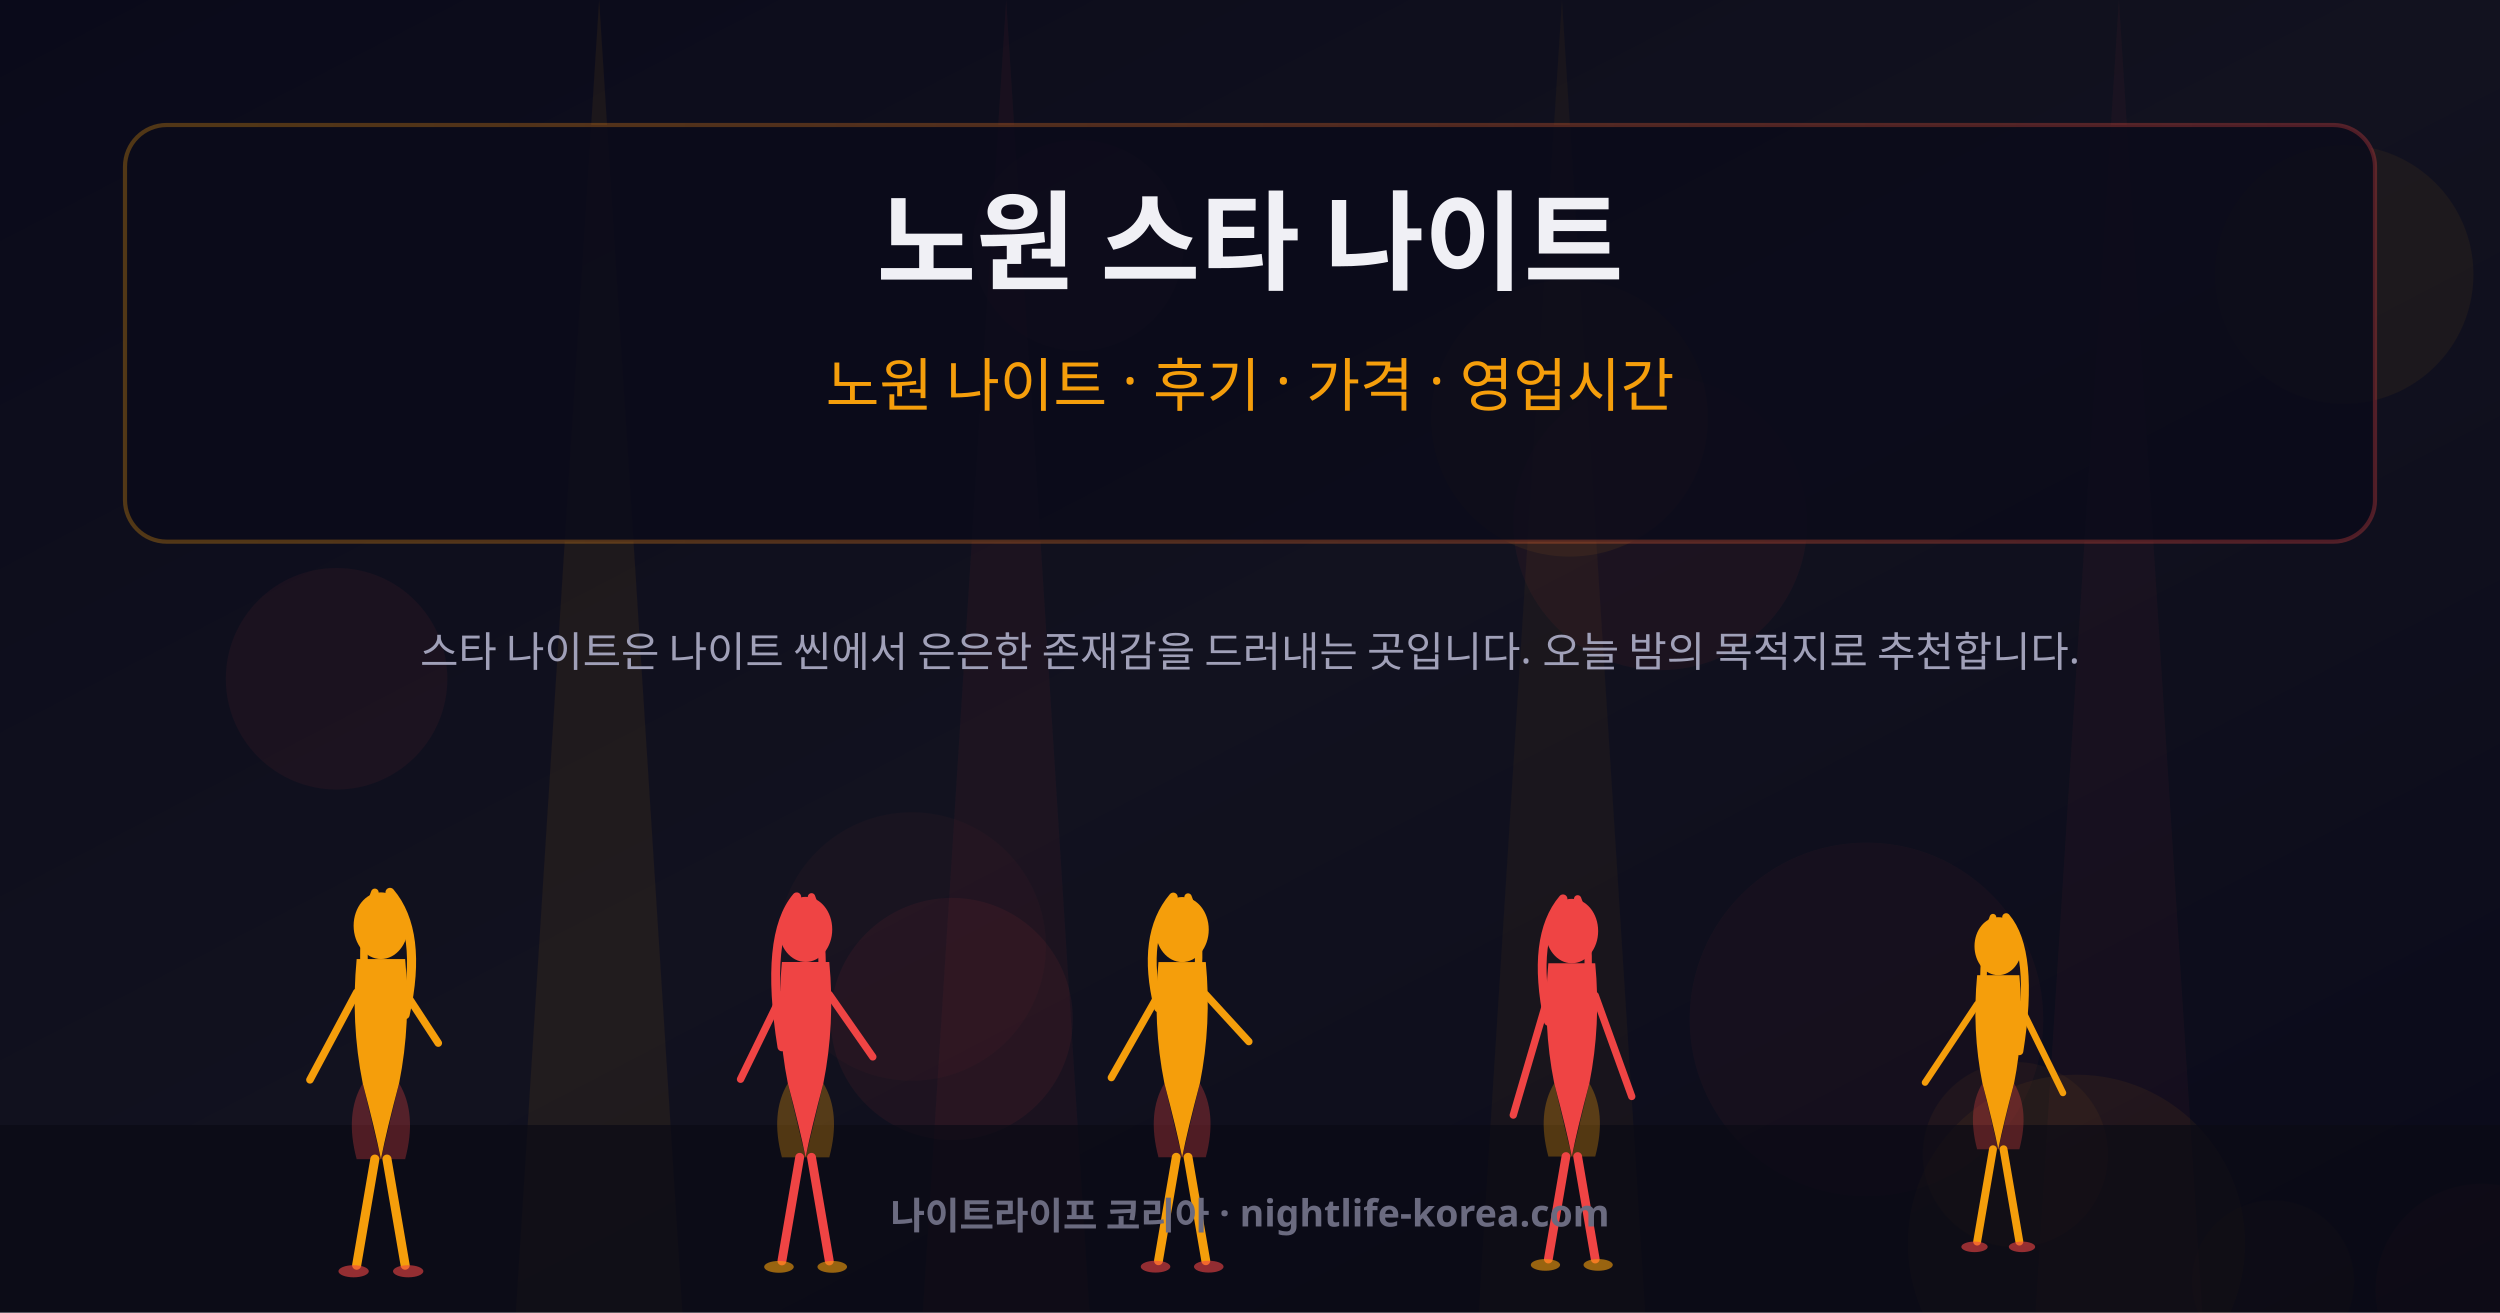
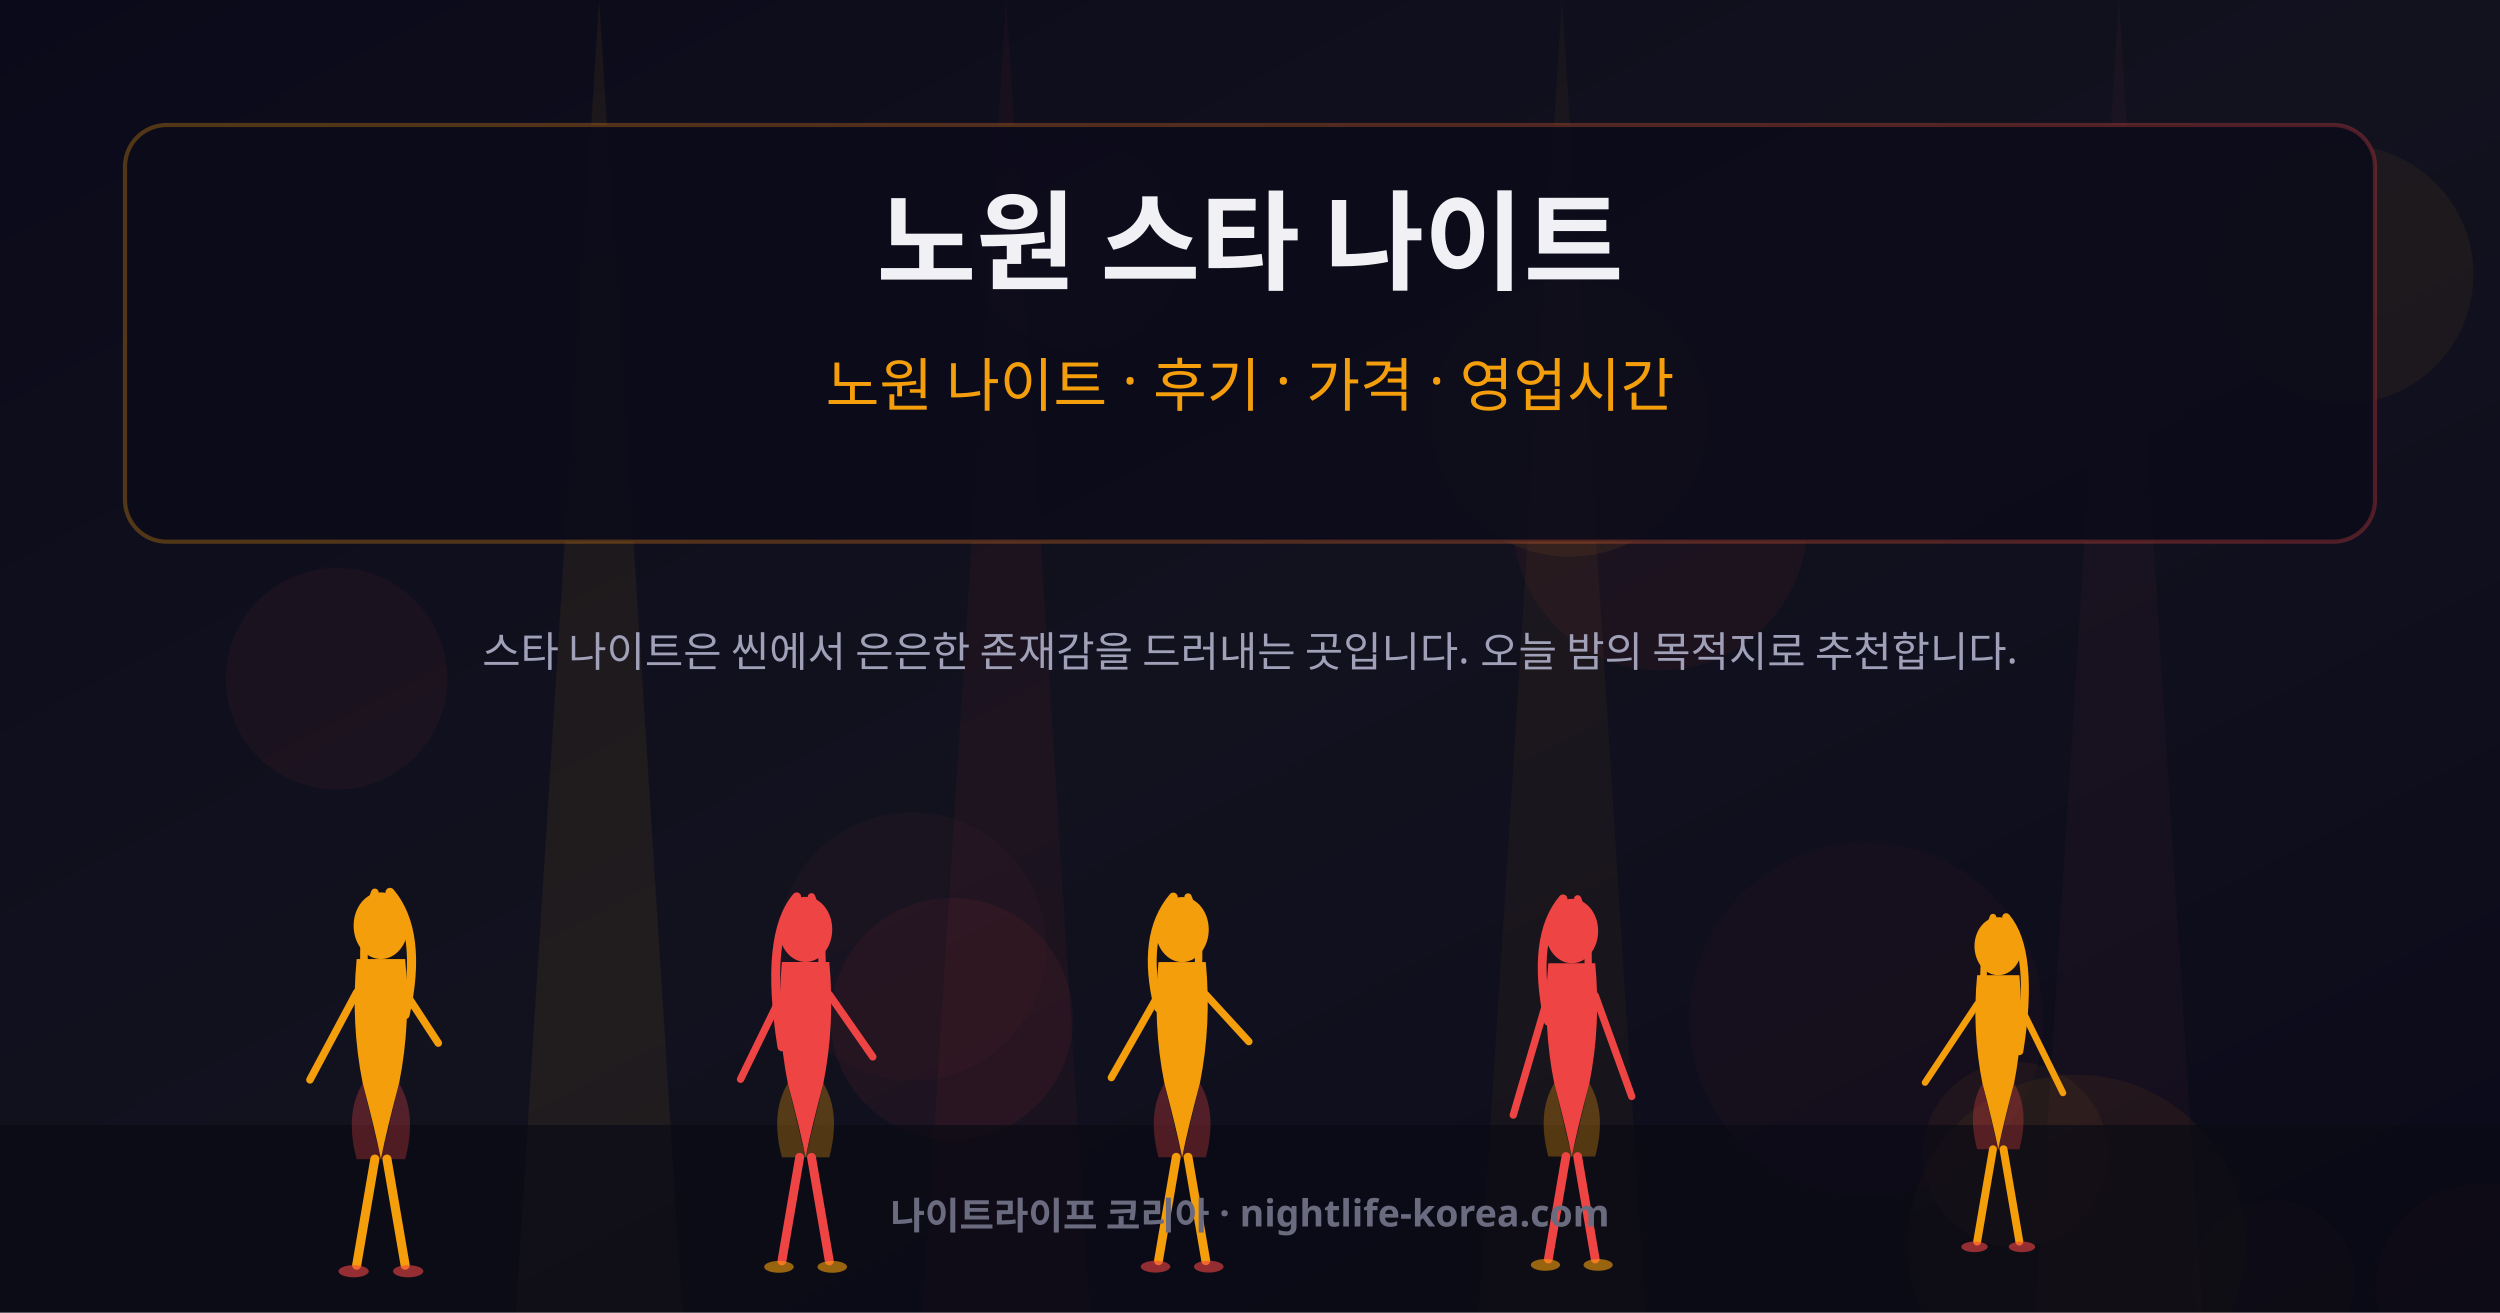
<svg xmlns="http://www.w3.org/2000/svg" viewBox="0 0 1200 630" width="1200" height="630">
  <defs>
    <linearGradient id="ogbg" x1="0%" y1="0%" x2="100%" y2="100%">
      <stop offset="0%" style="stop-color:#0a0a1a" />
      <stop offset="50%" style="stop-color:#12121f" />
      <stop offset="100%" style="stop-color:#0a0a1a" />
    </linearGradient>
    <linearGradient id="ogtxt" x1="0%" y1="0%" x2="100%" y2="0%">
      <stop offset="0%" style="stop-color:#f59e0b" />
      <stop offset="100%" style="stop-color:#ef4444" />
    </linearGradient>
  </defs>
  <rect width="1200" height="630" fill="url(#ogbg)" />
  <polygon points="287.578,0 247.578,630 327.578,630" fill="#f59e0b" opacity="0.067" />
  <polygon points="482.96,0 442.96,630 522.96,630" fill="#ef4444" opacity="0.051" />
  <polygon points="749.741,0 709.741,630 789.741,630" fill="#f59e0b" opacity="0.046" />
  <polygon points="1017.07,0 977.07,630 1057.07,630" fill="#ef4444" opacity="0.045" />
  <circle cx="753.339" cy="200.717" r="66.455" fill="#f59e0b" opacity="0.071" />
  <circle cx="996.706" cy="596.81" r="80.945" fill="#f59e0b" opacity="0.062" />
  <circle cx="895.899" cy="489.325" r="84.876" fill="#ef4444" opacity="0.037" />
  <circle cx="796.911" cy="251.169" r="70.503" fill="#ef4444" opacity="0.052" />
  <circle cx="456.83" cy="489.094" r="58.109" fill="#ef4444" opacity="0.064" />
  <circle cx="1125.156" cy="131.747" r="62.082" fill="#f59e0b" opacity="0.055" />
  <circle cx="1091.053" cy="615.044" r="38.936" fill="#f59e0b" opacity="0.035" />
  <circle cx="1191.338" cy="619.27" r="51.055" fill="#ef4444" opacity="0.054" />
  <circle cx="437.617" cy="454.304" r="64.442" fill="#ef4444" opacity="0.03" />
  <circle cx="517.555" cy="117.723" r="50.6" fill="#ef4444" opacity="0.054" />
  <circle cx="161.562" cy="325.806" r="53.168" fill="#ef4444" opacity="0.055" />
  <circle cx="967.38" cy="554.203" r="44.443" fill="#f59e0b" opacity="0.047" />
  <rect x="0" y="540" width="1200" height="90" fill="#0a0a14" opacity="0.7" />
  <g transform="translate(182.8333,520) scale(1.454901)">
    <ellipse cx="0" cy="-52" rx="9" ry="11" fill="#f59e0b" />
    <path d="M3,-63 Q14,-50 8,-22.673" stroke="#f59e0b" stroke-width="3" fill="none" stroke-linecap="round" />
    <path d="M-2,-63 Q-8,-48 -4,-25.673" stroke="#f59e0b" stroke-width="2.5" fill="none" stroke-linecap="round" />
    <path d="M-8,-41 Q-10,-20 -6,0 Q-2,15 0,25 Q2,15 6,0 Q10,-20 8,-41 Z" fill="#f59e0b" />
    <path d="M-6,0 Q-12,10 -8,25 L0,25 Z" fill="#ef4444" opacity="0.3" />
    <path d="M6,0 Q12,10 8,25 L0,25 Z" fill="#ef4444" opacity="0.3" />
    <line x1="-2" y1="25" x2="-8" y2="60" stroke="#f59e0b" stroke-width="3" stroke-linecap="round" />
    <line x1="2" y1="25" x2="8" y2="60" stroke="#f59e0b" stroke-width="3" stroke-linecap="round" />
    <ellipse cx="-9" cy="62" rx="5" ry="2" fill="#ef4444" opacity="0.6" />
    <ellipse cx="9" cy="62" rx="5" ry="2" fill="#ef4444" opacity="0.6" />
    <line x1="-8" y1="-30" x2="-23.41" y2="-1.16" stroke="#f59e0b" stroke-width="2.5" stroke-linecap="round" />
    <line x1="8" y1="-30" x2="18.923" y2="-13.285" stroke="#f59e0b" stroke-width="2.5" stroke-linecap="round" />
  </g>
  <g transform="translate(386.6852,520) scale(1.420802)">
    <ellipse cx="0" cy="-52" rx="9" ry="11" fill="#ef4444" />
    <path d="M-3,-63 Q-14,-50 -8,-12.331" stroke="#ef4444" stroke-width="3" fill="none" stroke-linecap="round" />
    <path d="M2,-63 Q8,-48 4,-15.331" stroke="#ef4444" stroke-width="2.5" fill="none" stroke-linecap="round" />
    <path d="M-8,-41 Q-10,-20 -6,0 Q-2,15 0,25 Q2,15 6,0 Q10,-20 8,-41 Z" fill="#ef4444" />
    <path d="M-6,0 Q-12,10 -8,25 L0,25 Z" fill="#f59e0b" opacity="0.3" />
    <path d="M6,0 Q12,10 8,25 L0,25 Z" fill="#f59e0b" opacity="0.3" />
    <line x1="-2" y1="25" x2="-8" y2="60" stroke="#ef4444" stroke-width="3" stroke-linecap="round" />
    <line x1="2" y1="25" x2="8" y2="60" stroke="#ef4444" stroke-width="3" stroke-linecap="round" />
    <ellipse cx="-9" cy="62" rx="5" ry="2" fill="#f59e0b" opacity="0.6" />
    <ellipse cx="9" cy="62" rx="5" ry="2" fill="#f59e0b" opacity="0.6" />
    <line x1="-8" y1="-30" x2="-21.973" y2="-1.391" stroke="#ef4444" stroke-width="2.5" stroke-linecap="round" />
    <line x1="8" y1="-30" x2="22.695" y2="-8.944" stroke="#ef4444" stroke-width="2.5" stroke-linecap="round" />
  </g>
  <g transform="translate(567.424,520) scale(1.419342)">
    <ellipse cx="0" cy="-52" rx="9" ry="11" fill="#f59e0b" />
    <path d="M-3,-63 Q-14,-50 -8,-25.538" stroke="#f59e0b" stroke-width="3" fill="none" stroke-linecap="round" />
    <path d="M2,-63 Q8,-48 4,-28.538" stroke="#f59e0b" stroke-width="2.5" fill="none" stroke-linecap="round" />
    <path d="M-8,-41 Q-10,-20 -6,0 Q-2,15 0,25 Q2,15 6,0 Q10,-20 8,-41 Z" fill="#f59e0b" />
    <path d="M-6,0 Q-12,10 -8,25 L0,25 Z" fill="#ef4444" opacity="0.3" />
    <path d="M6,0 Q12,10 8,25 L0,25 Z" fill="#ef4444" opacity="0.3" />
    <line x1="-2" y1="25" x2="-8" y2="60" stroke="#f59e0b" stroke-width="3" stroke-linecap="round" />
    <line x1="2" y1="25" x2="8" y2="60" stroke="#f59e0b" stroke-width="3" stroke-linecap="round" />
    <ellipse cx="-9" cy="62" rx="5" ry="2" fill="#ef4444" opacity="0.6" />
    <ellipse cx="9" cy="62" rx="5" ry="2" fill="#ef4444" opacity="0.6" />
    <line x1="-8" y1="-30" x2="-23.934" y2="-1.942" stroke="#f59e0b" stroke-width="2.5" stroke-linecap="round" />
    <line x1="8" y1="-30" x2="22.557" y2="-14.123" stroke="#f59e0b" stroke-width="2.5" stroke-linecap="round" />
  </g>
  <g transform="translate(754.4597,520) scale(1.405728)">
    <ellipse cx="0" cy="-52" rx="9" ry="11" fill="#ef4444" />
    <path d="M-3,-63 Q-14,-50 -8,-21.148" stroke="#ef4444" stroke-width="3" fill="none" stroke-linecap="round" />
    <path d="M2,-63 Q8,-48 4,-24.148" stroke="#ef4444" stroke-width="2.5" fill="none" stroke-linecap="round" />
    <path d="M-8,-41 Q-10,-20 -6,0 Q-2,15 0,25 Q2,15 6,0 Q10,-20 8,-41 Z" fill="#ef4444" />
    <path d="M-6,0 Q-12,10 -8,25 L0,25 Z" fill="#f59e0b" opacity="0.3" />
    <path d="M6,0 Q12,10 8,25 L0,25 Z" fill="#f59e0b" opacity="0.3" />
    <line x1="-2" y1="25" x2="-8" y2="60" stroke="#ef4444" stroke-width="3" stroke-linecap="round" />
    <line x1="2" y1="25" x2="8" y2="60" stroke="#ef4444" stroke-width="3" stroke-linecap="round" />
    <ellipse cx="-9" cy="62" rx="5" ry="2" fill="#f59e0b" opacity="0.6" />
    <ellipse cx="9" cy="62" rx="5" ry="2" fill="#f59e0b" opacity="0.6" />
    <line x1="-8" y1="-30" x2="-19.983" y2="10.84" stroke="#ef4444" stroke-width="2.5" stroke-linecap="round" />
    <line x1="8" y1="-30" x2="20.47" y2="4.482" stroke="#ef4444" stroke-width="2.5" stroke-linecap="round" />
  </g>
  <g transform="translate(959.1567,520) scale(1.265987)">
    <ellipse cx="0" cy="-52" rx="9" ry="11" fill="#f59e0b" />
    <path d="M3,-63 Q14,-50 8,-12.171" stroke="#f59e0b" stroke-width="3" fill="none" stroke-linecap="round" />
    <path d="M-2,-63 Q-8,-48 -4,-15.171" stroke="#f59e0b" stroke-width="2.5" fill="none" stroke-linecap="round" />
    <path d="M-8,-41 Q-10,-20 -6,0 Q-2,15 0,25 Q2,15 6,0 Q10,-20 8,-41 Z" fill="#f59e0b" />
    <path d="M-6,0 Q-12,10 -8,25 L0,25 Z" fill="#ef4444" opacity="0.3" />
    <path d="M6,0 Q12,10 8,25 L0,25 Z" fill="#ef4444" opacity="0.3" />
    <line x1="-2" y1="25" x2="-8" y2="60" stroke="#f59e0b" stroke-width="3" stroke-linecap="round" />
    <line x1="2" y1="25" x2="8" y2="60" stroke="#f59e0b" stroke-width="3" stroke-linecap="round" />
    <ellipse cx="-9" cy="62" rx="5" ry="2" fill="#ef4444" opacity="0.6" />
    <ellipse cx="9" cy="62" rx="5" ry="2" fill="#ef4444" opacity="0.6" />
    <line x1="-8" y1="-30" x2="-27.753" y2="-0.303" stroke="#f59e0b" stroke-width="2.5" stroke-linecap="round" />
    <line x1="8" y1="-30" x2="24.529" y2="3.634" stroke="#f59e0b" stroke-width="2.5" stroke-linecap="round" />
  </g>
  <rect x="60" y="60" width="1080" height="200" rx="20" fill="#0a0a1a" opacity="0.85" />
  <rect x="60" y="60" width="1080" height="200" rx="20" fill="none" stroke="url(#ogtxt)" stroke-width="2" opacity="0.3" />
  <text x="600" y="135" text-anchor="middle" font-family="'Noto Sans KR',sans-serif" font-size="52" font-weight="800" fill="#f0f0f5">노원 스타 나이트</text>
  <text x="600" y="195" text-anchor="middle" font-family="'Noto Sans KR',sans-serif" font-size="28" font-weight="500" fill="#f59e0b">노원 나이트 · 후기 · 가격 · 영업시간</text>
  <rect x="60" y="290" width="auto" height="40" rx="20" fill="#f59e0b" opacity="0.15" />
-   <text x="600" y="320" text-anchor="middle" font-family="'Noto Sans KR',sans-serif" font-size="20" fill="#a0a0b8">스타 나이트은 나이트 씬에서 은은한 존재감을 드러내는 곳입니다. 오늘 밤의 목적지로 추천합니다.</text>
+   <text x="600" y="320" text-anchor="middle" font-family="'Noto Sans KR',sans-serif" font-size="20" fill="#a0a0b8">스타 나이트은 씬에서 은은한 존재감을 드러내는 곳입니다. 오늘 밤의 목적지로 추천합니다.</text>
  <text x="600" y="590" text-anchor="middle" font-family="'Noto Sans KR',sans-serif" font-size="18" font-weight="600" fill="#6b6b80">나이트라이프 코리아 · nightlife-korea.com</text>
</svg>
